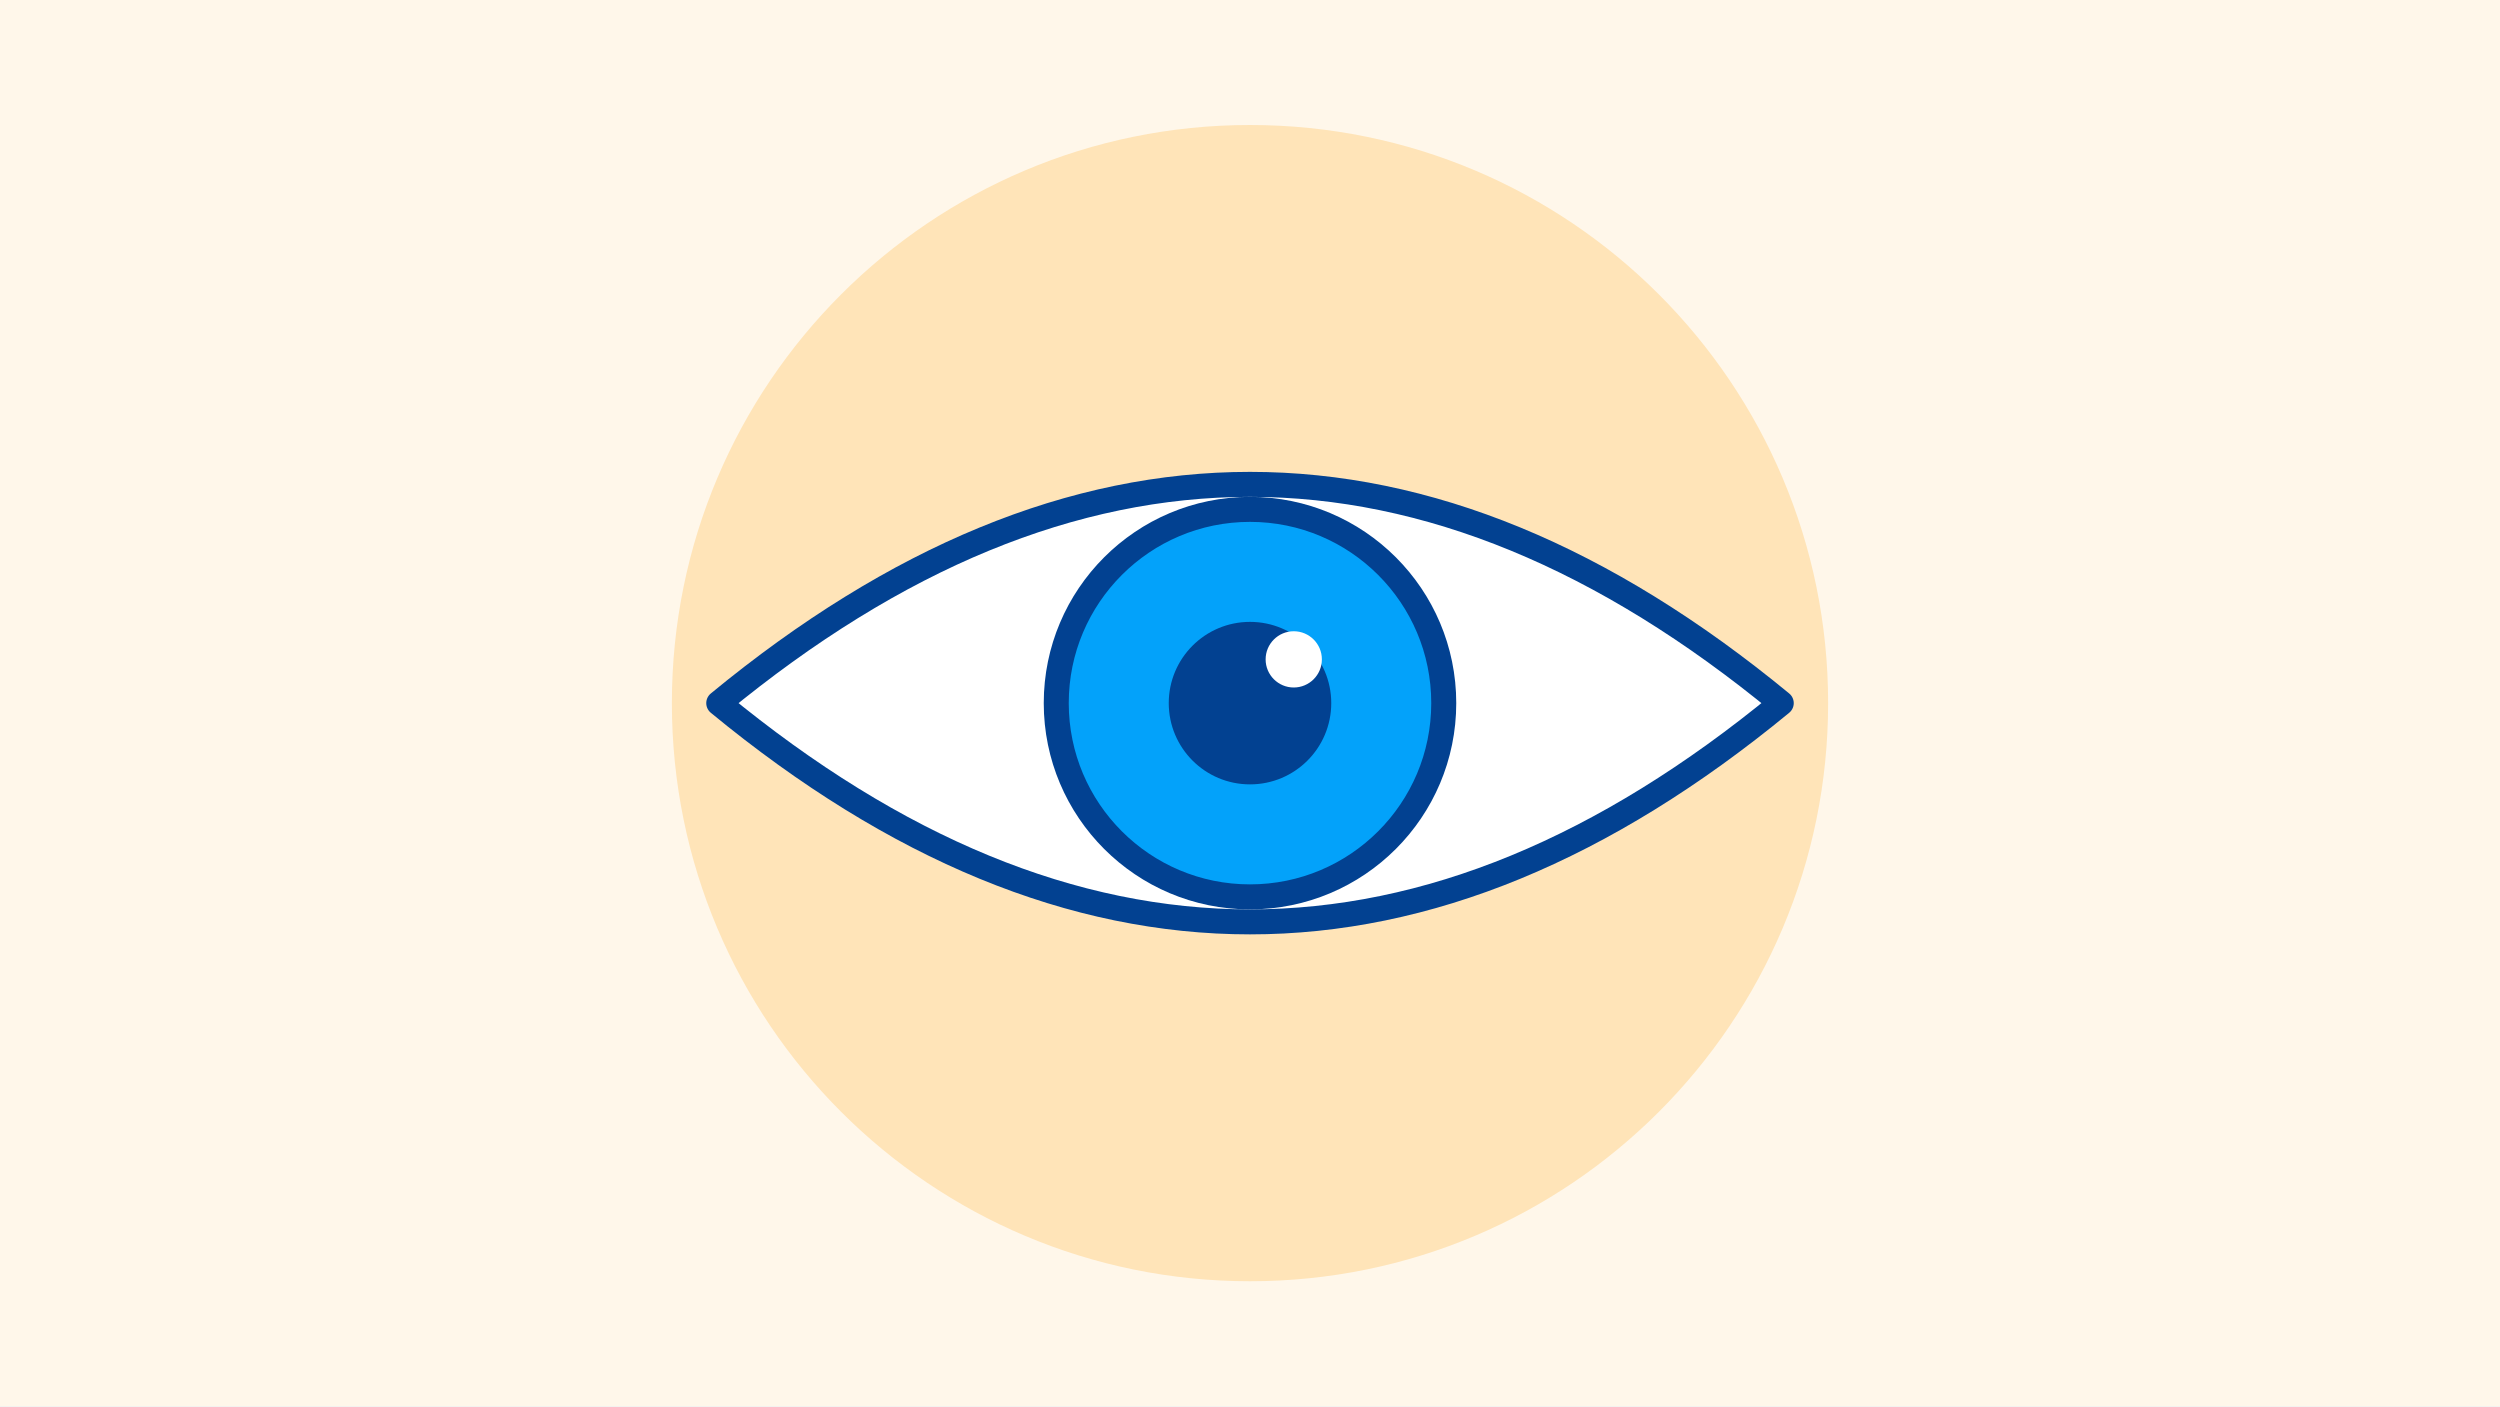
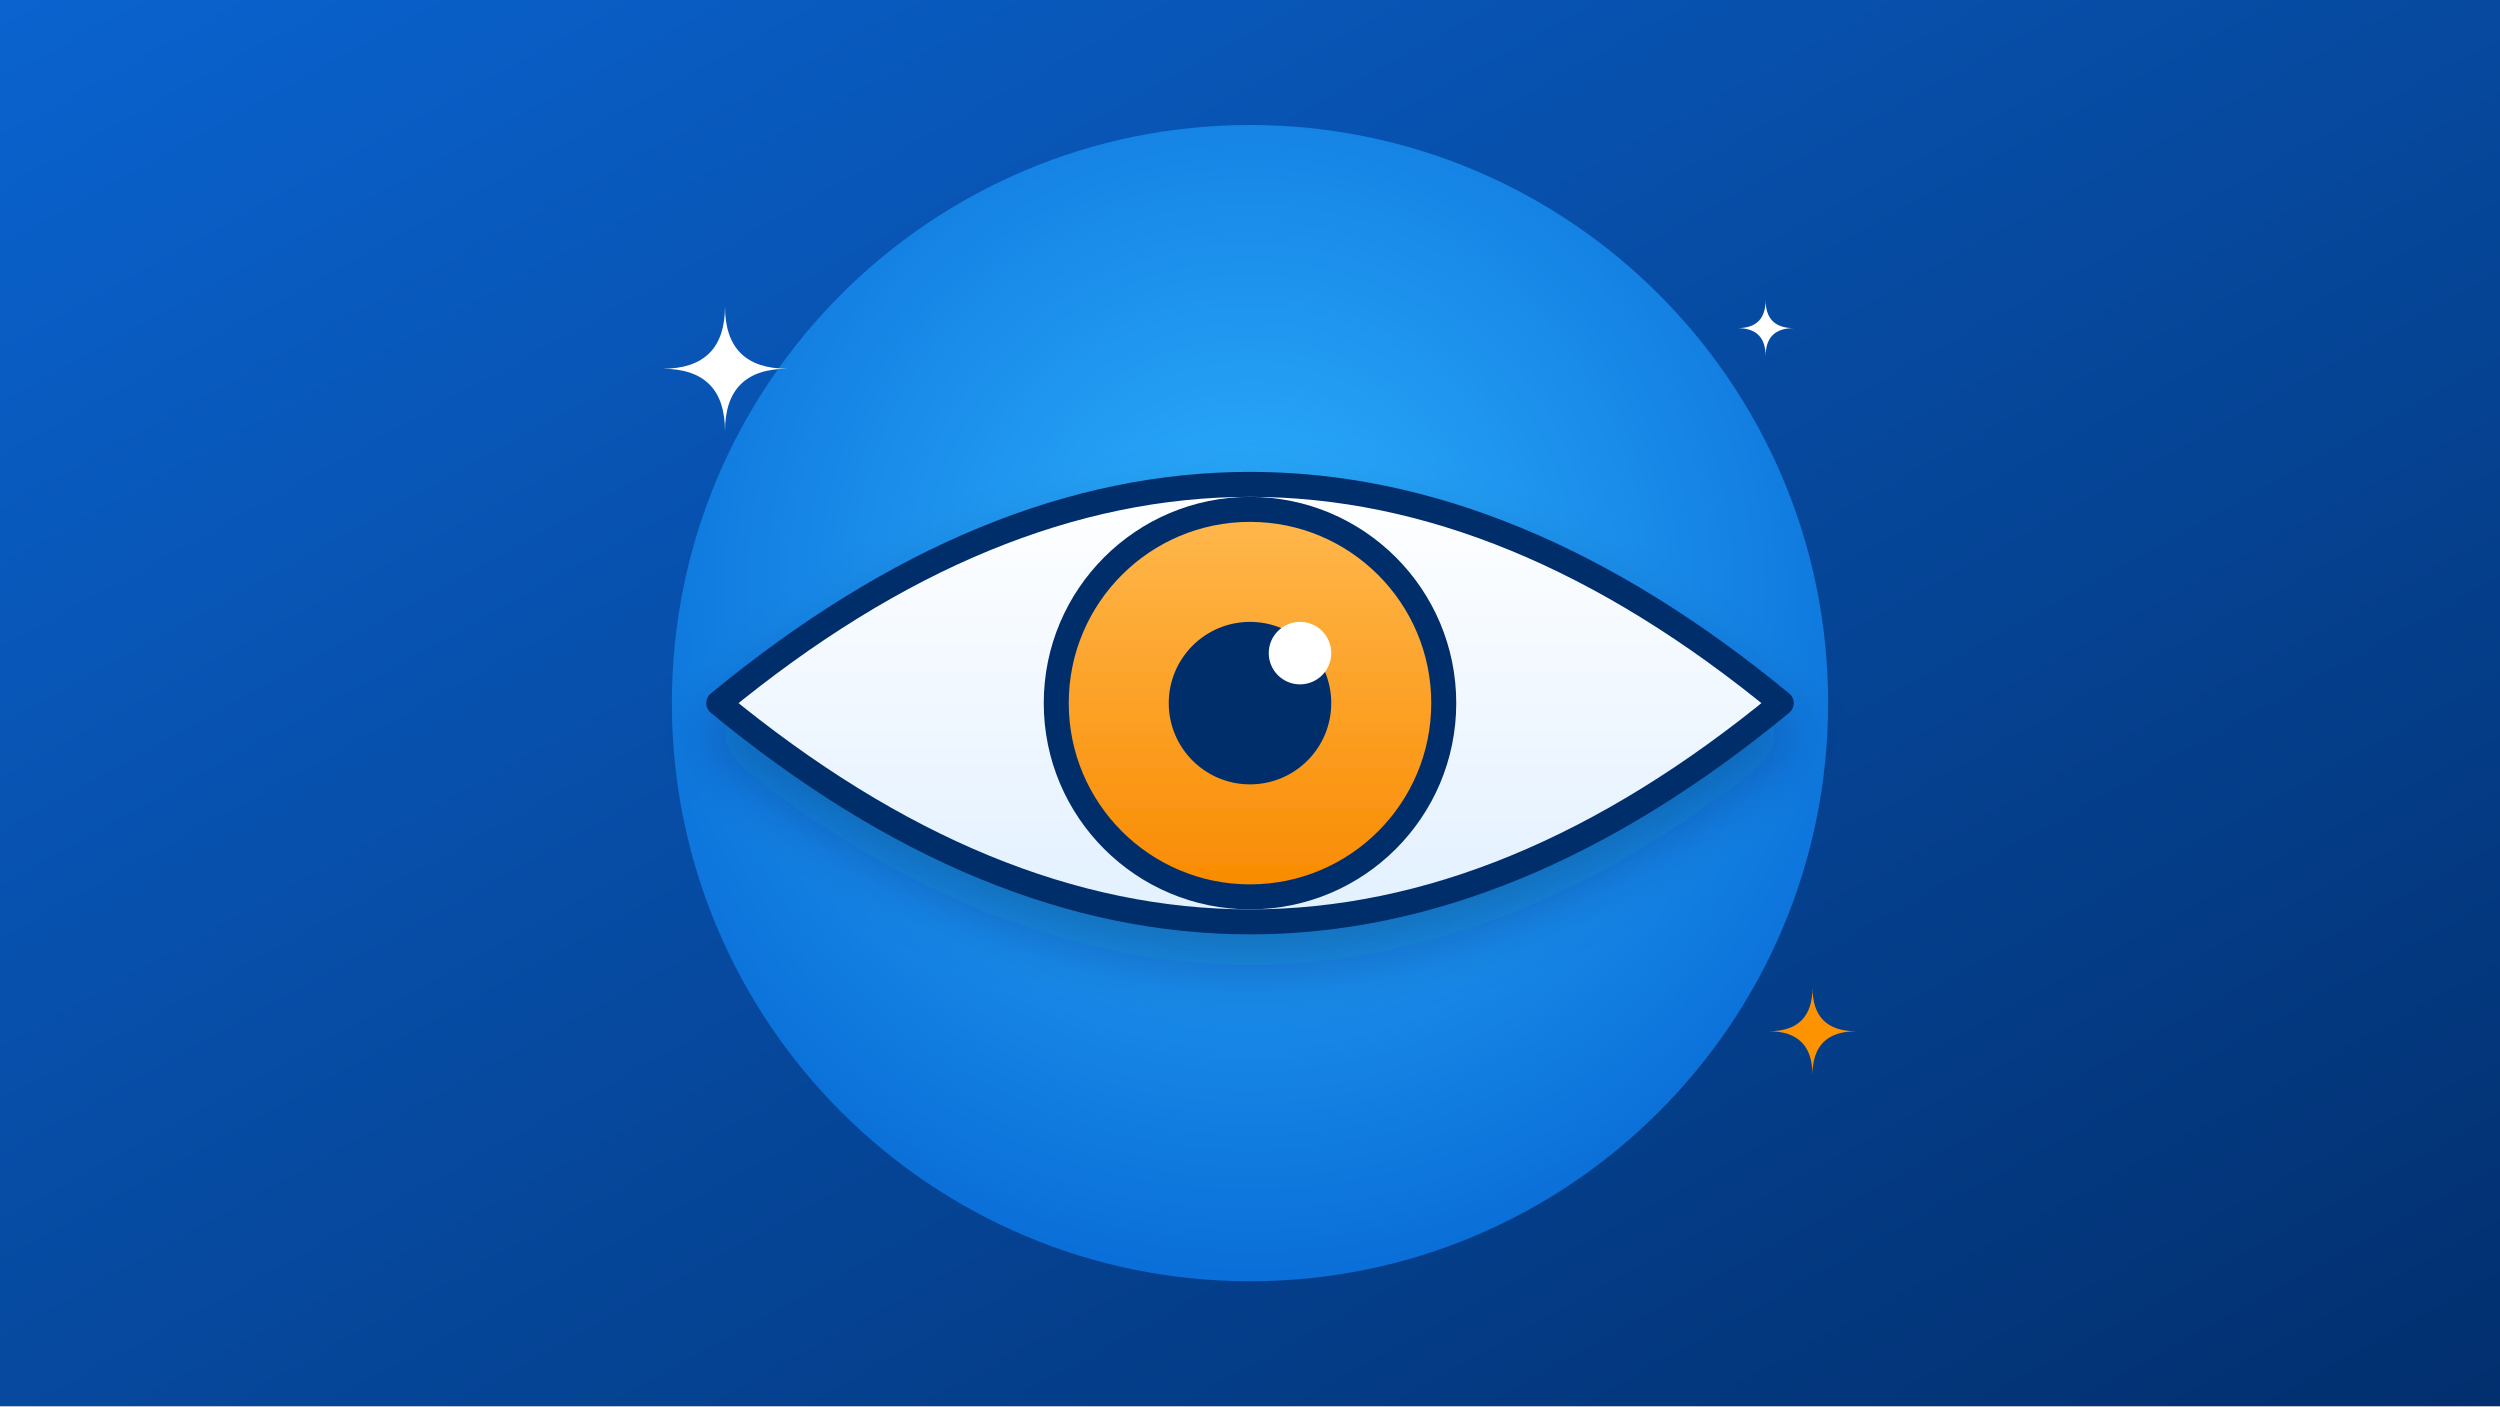
<svg xmlns="http://www.w3.org/2000/svg" viewBox="0 0 800 450" width="800" height="450" role="img" aria-label="An eye, for seeing the login flow from the user side">
-   <rect width="800" height="450" fill="#FFF7EA" />
-   <circle cx="400" cy="225" r="185" fill="#FFE4B8" />
-   <path d="M230,225 Q400,85 570,225 Q400,365 230,225 Z" fill="#FFFFFF" stroke="#024191" stroke-width="8" stroke-linejoin="round" />
-   <circle cx="400" cy="225" r="62" fill="#03A2FA" stroke="#024191" stroke-width="8" />
-   <circle cx="400" cy="225" r="26" fill="#024191" />
-   <circle cx="414" cy="211" r="9" fill="#FFFFFF" />
+   <defs>
+     <linearGradient id="o" x1="0" y1="0" x2="0" y2="1">
+       <stop offset="0" stop-color="#FFB84D" />
+       <stop offset="1" stop-color="#F98A00" />
+     </linearGradient>
+     <linearGradient id="s" x1="0" y1="0" x2="0" y2="1">
+       <stop offset="0" stop-color="#6FD2FF" />
+       <stop offset="1" stop-color="#0396EA" />
+     </linearGradient>
+     <linearGradient id="n" x1="0" y1="0" x2="0" y2="1">
+       <stop offset="0" stop-color="#1A6AD0" />
+       <stop offset="1" stop-color="#023A84" />
+     </linearGradient>
+     <linearGradient id="w" x1="0" y1="0" x2="0" y2="1">
+       <stop offset="0" stop-color="#FFFFFF" />
+       <stop offset="1" stop-color="#E2F0FF" />
+     </linearGradient>
+     <radialGradient id="cw" cx="0.5" cy="0.4" r="0.6">
+       <stop offset="0" stop-color="#FFF1DA" />
+       <stop offset="1" stop-color="#FFD592" />
+     </radialGradient>
+     <linearGradient id="bb" x1="0" y1="0" x2="1" y2="1">
+       <stop offset="0" stop-color="#0A63CF" />
+       <stop offset="1" stop-color="#022F6E" />
+     </linearGradient>
+     <radialGradient id="cb" cx="0.5" cy="0.4" r="0.6">
+       <stop offset="0" stop-color="#2DB0FF" />
+       <stop offset="1" stop-color="#0A6FD8" />
+     </radialGradient>
+     <filter id="sh" x="-20%" y="-20%" width="140%" height="160%">
+       <feDropShadow dx="0" dy="10" stdDeviation="9" flood-color="#011D45" flood-opacity="0.28" />
+     </filter>
+   </defs>
+   <rect width="800" height="450" fill="url(#bb)" />
+   <circle cx="400" cy="225" r="185" fill="url(#cb)" />
+   <g filter="url(#sh)">
+     <path d="M230,225 Q400,85 570,225 Q400,365 230,225 Z" fill="url(#w)" stroke="#012E6B" stroke-width="8" stroke-linejoin="round" />
+     <circle cx="400" cy="225" r="62" fill="url(#o)" stroke="#012E6B" stroke-width="8" />
+     <circle cx="400" cy="225" r="26" fill="#012E6B" />
+     <circle cx="416" cy="209" r="10" fill="#FFFFFF" />
+   </g>
+   <path d="M232,98 Q232,118 252,118 Q232,118 232,138 Q232,118 212,118 Q232,118 232,98 Z" fill="#FFFFFF" />
+   <path d="M580,316 Q580,330 594,330 Q580,330 580,344 Q580,330 566,330 Q580,330 580,316 Z" fill="#FD9300" />
+   <path d="M565,96 Q565,105 574,105 Q565,105 565,114 Q565,105 556,105 Q565,105 565,96 Z" fill="#FFFFFF" />
</svg>
